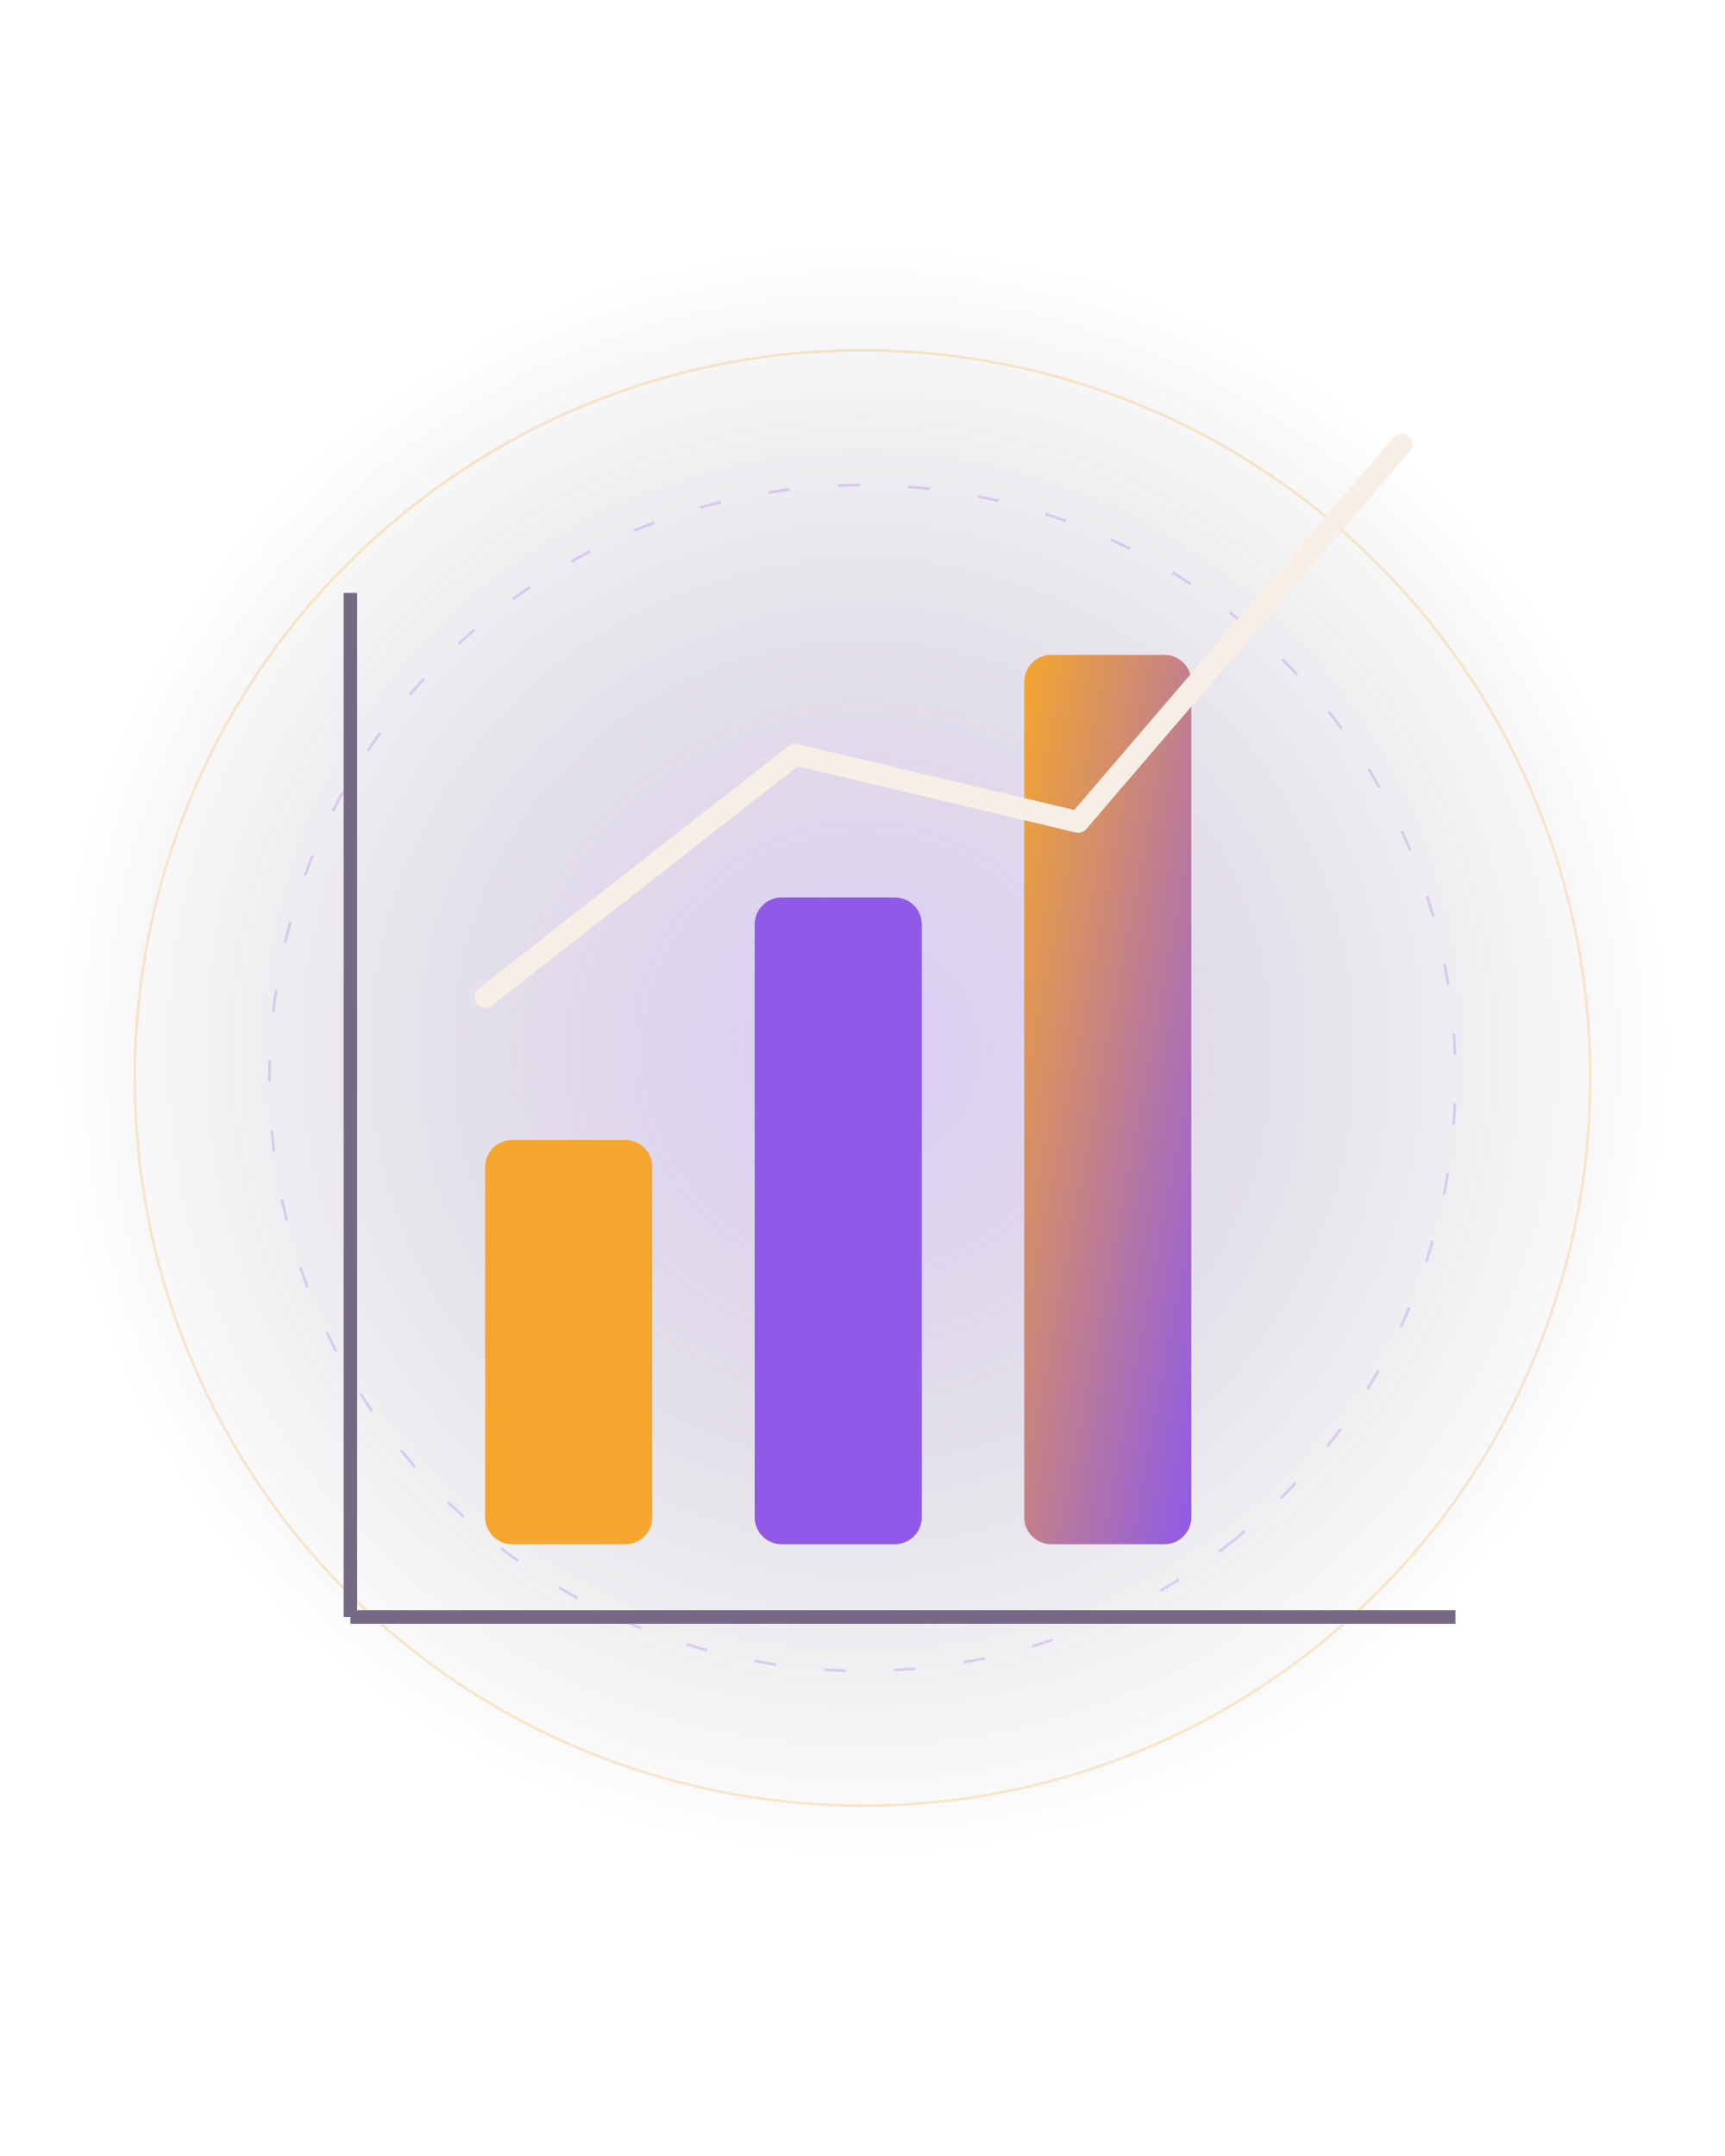
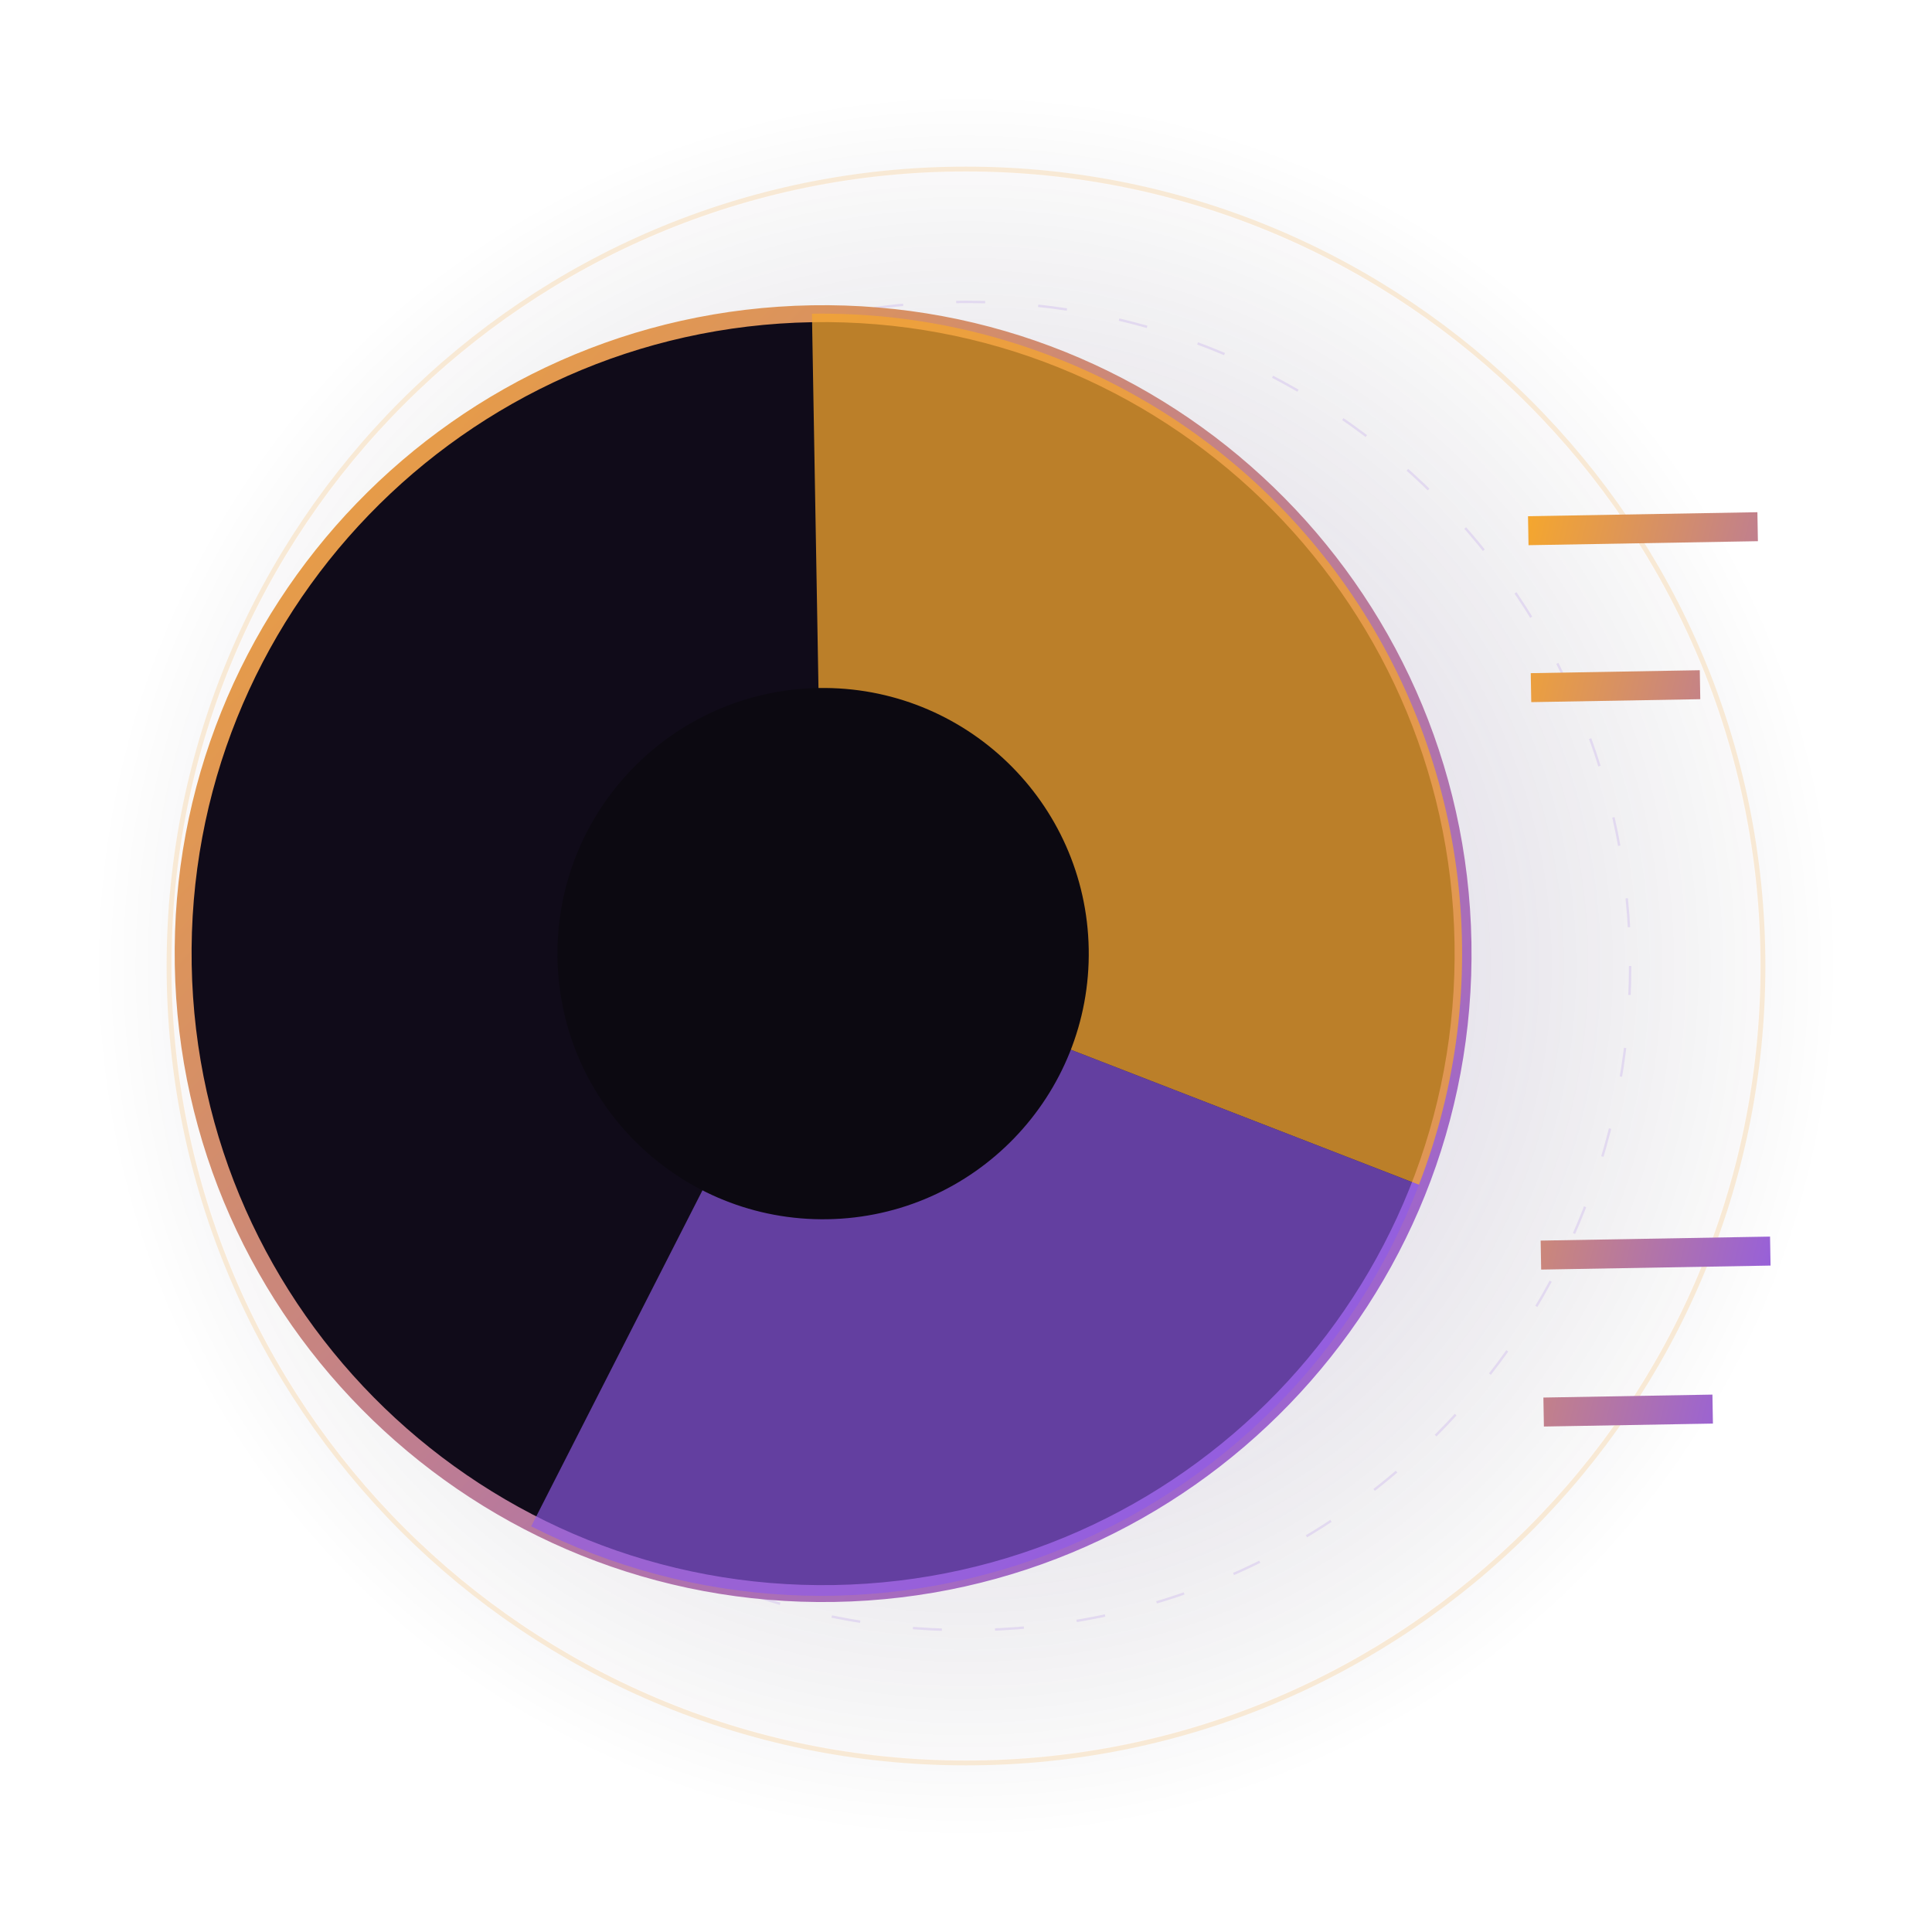
- <svg xmlns="http://www.w3.org/2000/svg" viewBox="0 0 640 800">
+ <svg xmlns="http://www.w3.org/2000/svg" viewBox="0 0 800 800">
  <defs>
    <linearGradient id="g" x1="0" y1="0" x2="1" y2="1">
      <stop stop-color="#f4a62f" />
      <stop offset="1" stop-color="#8f5ae8" />
    </linearGradient>
    <radialGradient id="r">
-       <stop stop-color="#8f5ae8" stop-opacity=".3" />
+       <stop stop-color="#8f5ae8" stop-opacity=".28" />
      <stop offset="1" stop-color="#08070d" stop-opacity="0" />
    </radialGradient>
+     <filter id="glow">
+       <feGaussianBlur stdDeviation="8" result="b" />
+       <feMerge>
+         <feMergeNode in="b" />
+         <feMergeNode in="SourceGraphic" />
+       </feMerge>
+     </filter>
  </defs>
-   <circle cx="320" cy="390" r="300" fill="url(#r)" />
-   <g opacity=".24" transform="rotate(51 320 400)">
-     <circle cx="320" cy="400" r="270" fill="none" stroke="#f4a62f" />
-     <circle cx="320" cy="400" r="220" fill="none" stroke="#8f5ae8" stroke-dasharray="8 18" />
+   <circle cx="400" cy="400" r="360" fill="url(#r)" />
+   <circle cx="400" cy="400" r="330" fill="none" stroke="#f4a62f" stroke-opacity=".18" stroke-width="2" />
+   <circle cx="400" cy="400" r="275" fill="none" stroke="#8f5ae8" stroke-opacity=".15" stroke-dasharray="12 22" />
+   <g transform="translate(-9 4) rotate(-1 400 400)">
+     <circle cx="350" cy="390" r="265" fill="#100b19" stroke="url(#g)" stroke-width="7" />
+     <path d="M350 390V125a265 265 0 01245 365z" fill="#f4a62f" opacity=".75" />
+     <path d="M350 390l245 100a265 265 0 01-370 135z" fill="#8f5ae8" opacity=".65" />
+     <circle cx="350" cy="390" r="110" fill="#0c0911" />
+     <path d="M645 220h95M645 285h70M645 520h95M645 585h70" stroke="url(#g)" stroke-width="12" />
  </g>
-   <path d="M130 600V220M130 600h410" stroke="#766985" stroke-width="5" />
-   <rect x="180" y="423" width="62" height="150" rx="10" fill="#f4a62f" />
-   <rect x="280" y="333" width="62" height="240" rx="10" fill="#8f5ae8" />
-   <rect x="380" y="243" width="62" height="330" rx="10" fill="url(#g)" />
-   <path d="M180 370l115-90 105 25 120-140" stroke="#f7efe5" stroke-width="8" fill="none" stroke-linecap="round" stroke-linejoin="round" />
</svg>
